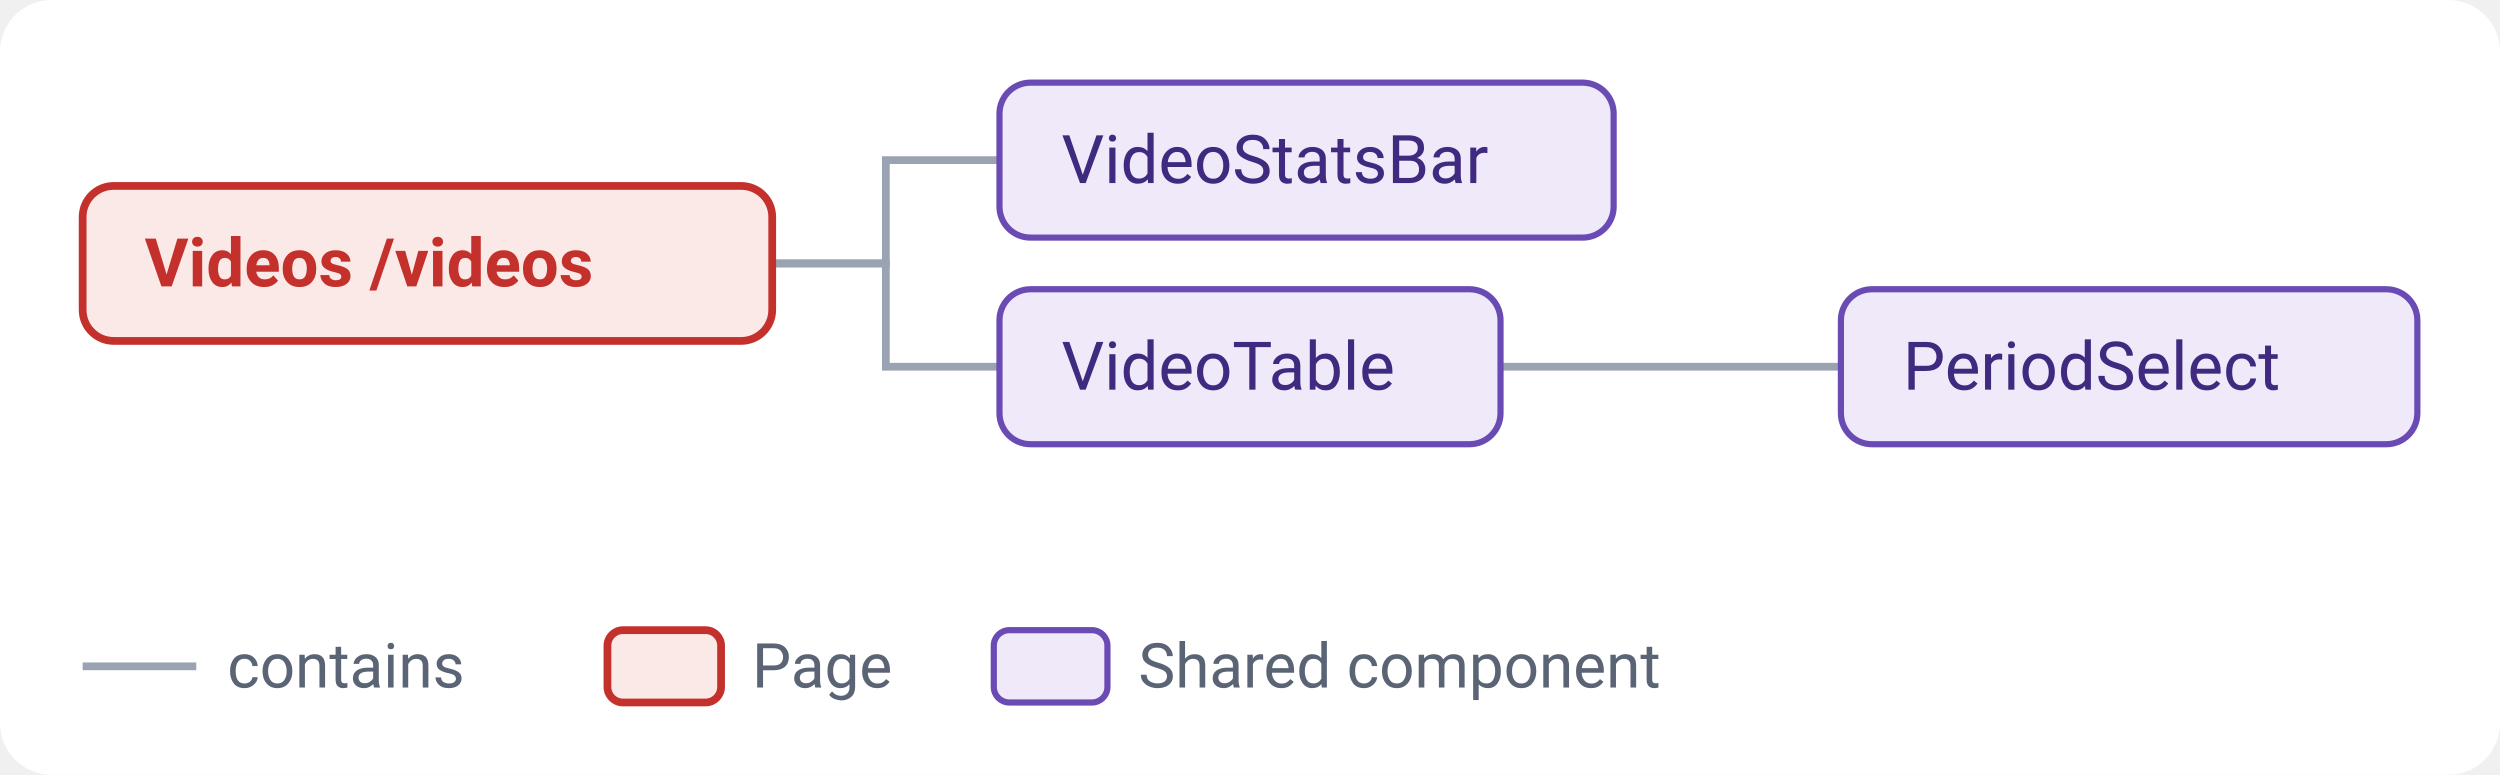
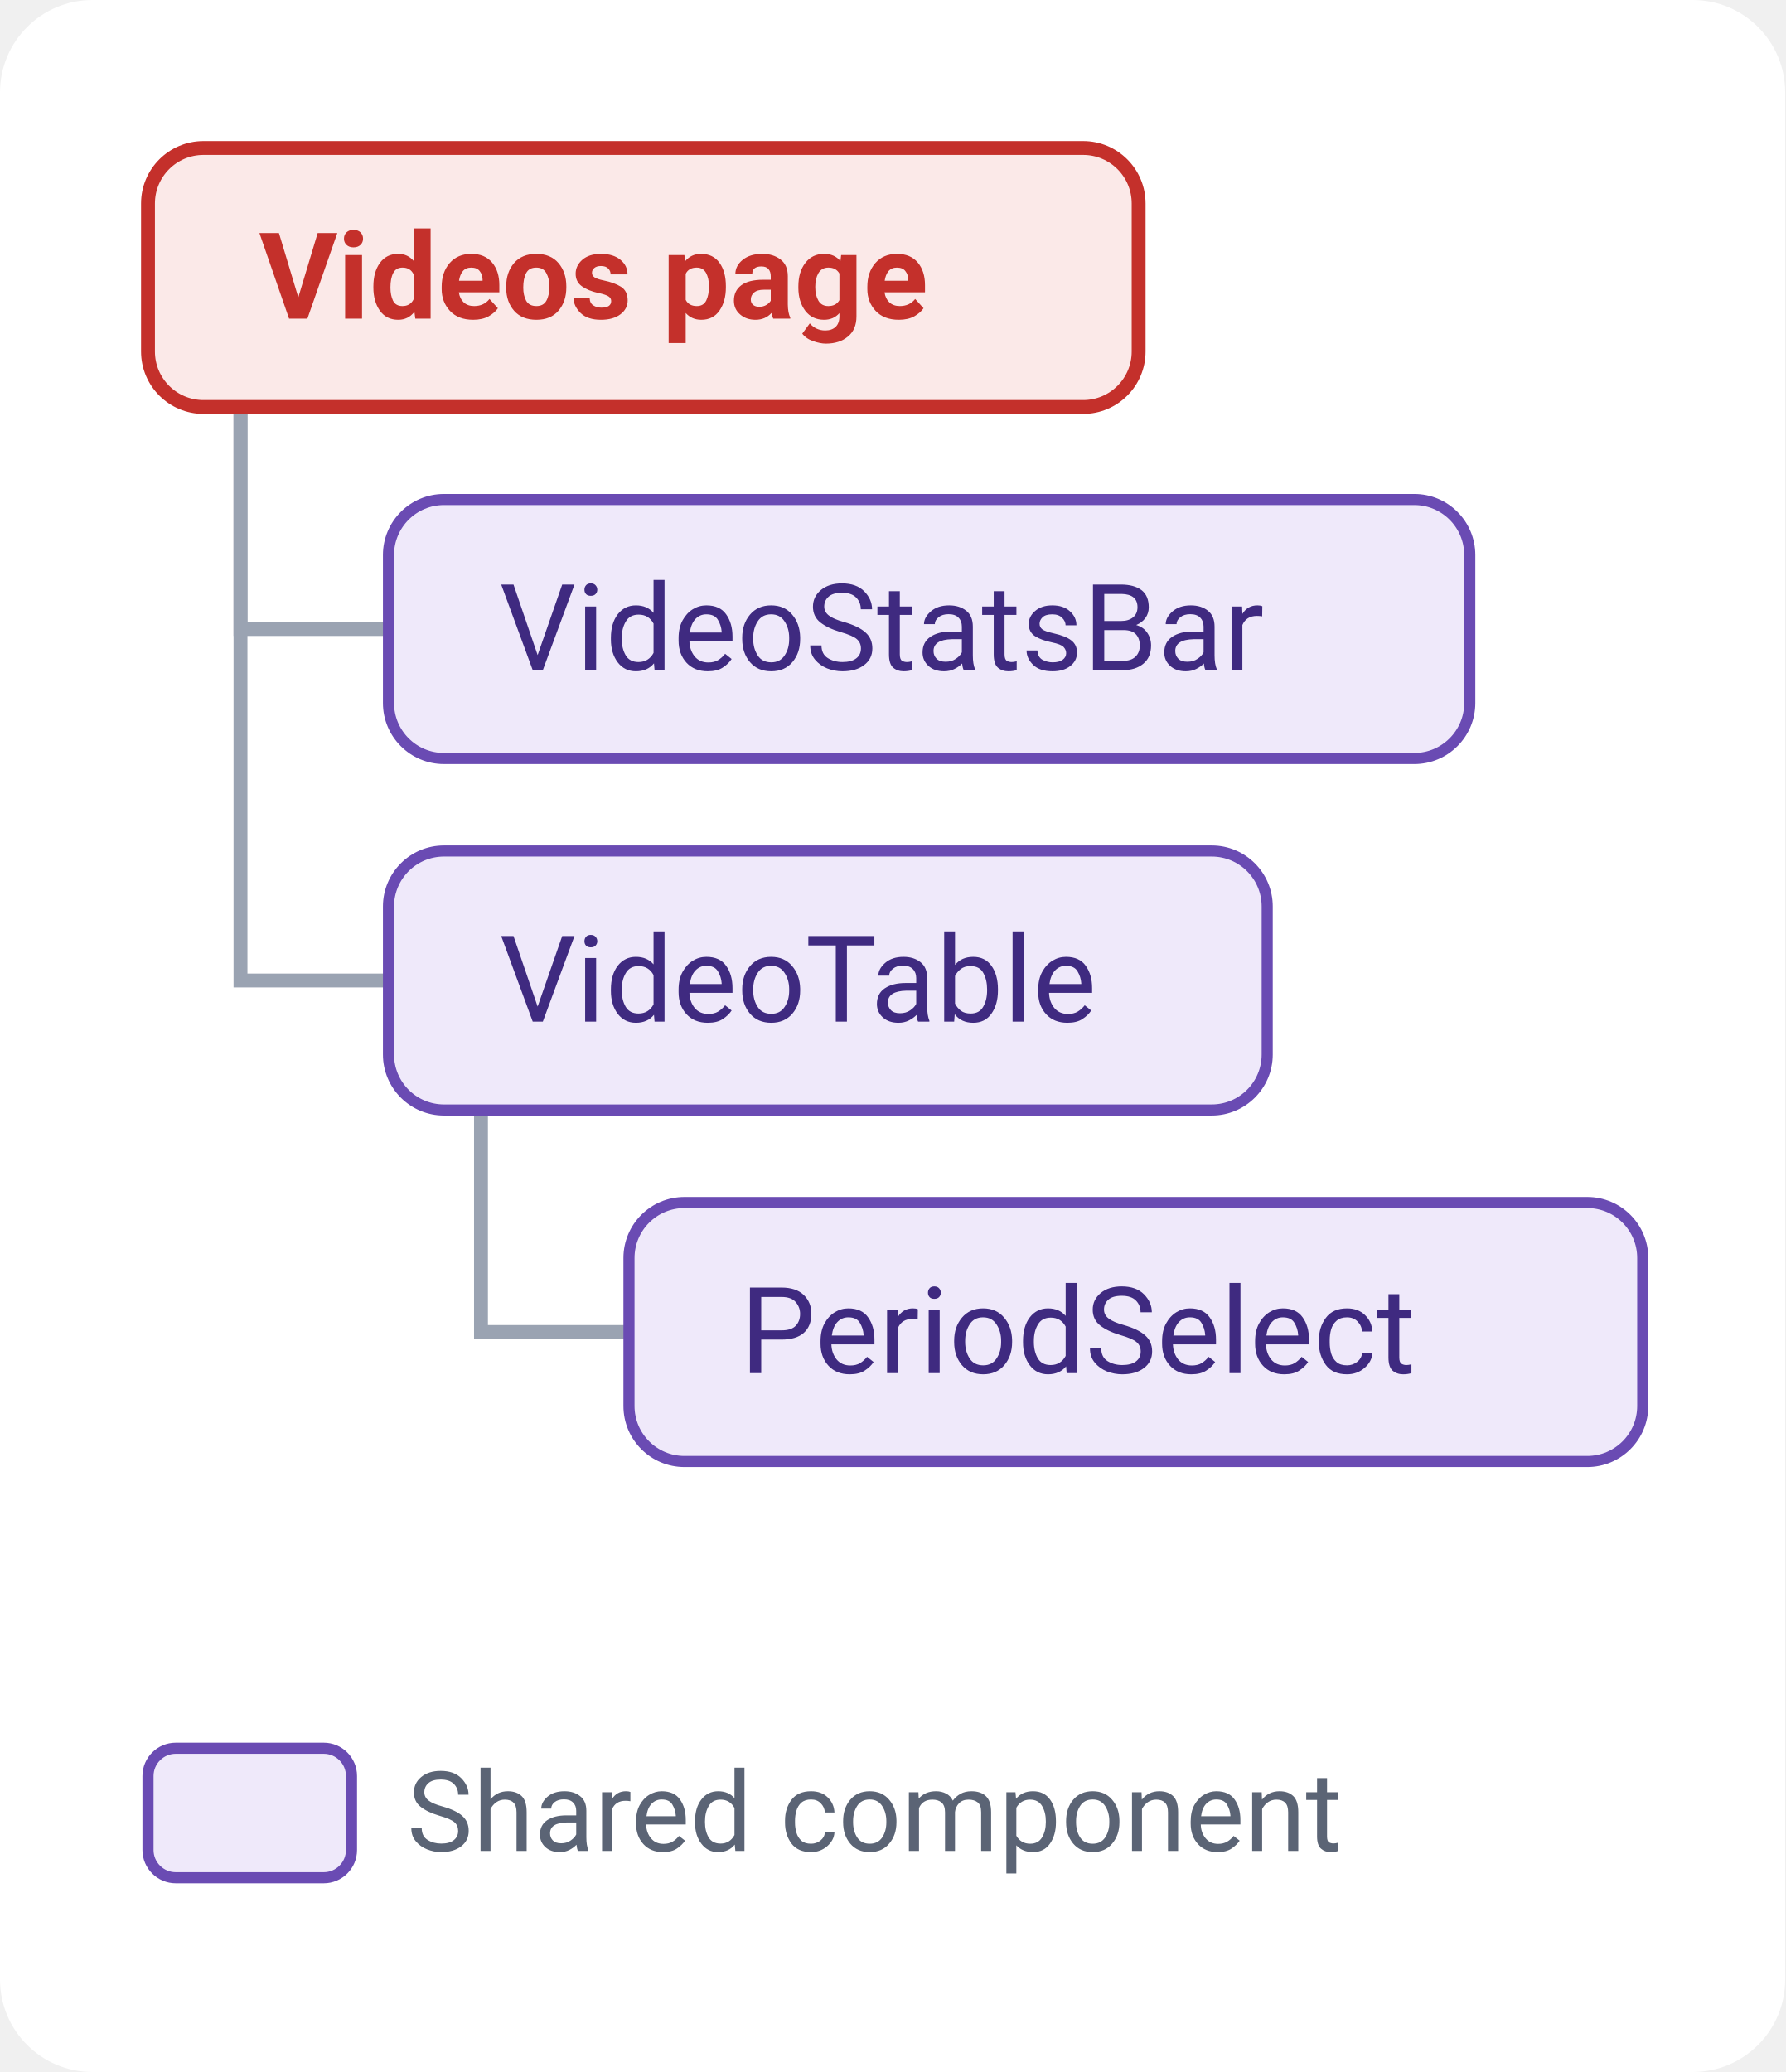
- <svg xmlns="http://www.w3.org/2000/svg" width="484" height="150" viewBox="0 0 484 150" role="img" aria-label="Components on the Videos page">
+ <svg xmlns="http://www.w3.org/2000/svg" width="193" height="224" viewBox="0 0 193 224" role="img" aria-label="Components on the Videos page">
  <style>
  .bg { fill: #ffffff; }
  text { font-family: system-ui, -apple-system, "Segoe UI", Roboto, Arial, sans-serif; font-size: 13px; dominant-baseline: central; }
  .edge { fill: none; stroke: #9aa3b2; stroke-width: 1.5; }
+   .note { font-size: 12px; fill: #5b6475; }
  .page rect { fill: #fbe9e8; stroke: #c4302b; stroke-width: 1.5; }
  .page text { fill: #c4302b; font-weight: 700; }
  .tab rect { fill: #e6effa; stroke: #2f6fb3; stroke-width: 1.2; }
  .tab text { fill: #1f4f85; font-weight: 600; }
  .sub rect { fill: #f3f7fc; stroke: #7da3cf; stroke-width: 1; stroke-dasharray: 4 3; }
  .sub text { fill: #1f4f85; }
  .comp rect { fill: #efe9fa; stroke: #6a4bb3; stroke-width: 1.2; }
  .comp text { fill: #3f2a80; }
  .local rect { fill: #f0f2f5; stroke: #8a93a3; stroke-width: 1; stroke-dasharray: 4 3; }
  .local text { fill: #1c2330; font-style: italic; }
+   g rect.badge { fill: #ffffff; stroke: #9aa3b2; stroke-width: 1; stroke-dasharray: none; }
+   g text.badge-text { font-size: 10px; font-weight: 700; font-style: normal; fill: #5b6475; text-anchor: middle; }
+   .legend-text { font-size: 12px; fill: #5b6475; }
  @media (prefers-color-scheme: dark) {
    .bg { fill: #1a1f27; }
    .edge { stroke: #5b6475; }
+     .note, .legend-text { fill: #9aa3b2; }
    .page rect { fill: #3a1e1d; stroke: #ff6b63; } .page text { fill: #ff8a80; }
    .tab rect { fill: #1b2a3d; stroke: #7db3ef; } .tab text { fill: #a9cdf5; }
    .sub rect { fill: #17212e; stroke: #4f79a8; } .sub text { fill: #a9cdf5; }
    .comp rect { fill: #2a2340; stroke: #b9a2f5; } .comp text { fill: #d6c9fb; }
    .local rect { fill: #222833; stroke: #6b7486; } .local text { fill: #e6e9ef; }
+     g rect.badge { fill: #1a1f27; stroke: #5b6475; } g text.badge-text { fill: #9aa3b2; }
  }
-   .legend-text { font-size: 12px; fill: #5b6475; }
-   @media (prefers-color-scheme: dark) { .legend-text { fill: #9aa3b2; } }
</style>
-   <rect class="bg" width="484" height="150" rx="10" />
-   <path class="edge" d="M290.5,71.0 H312.5 V71.0 H356.4" />
-   <path class="edge" d="M149.5,51.0 H171.5 V31.0 H193.5" />
-   <path class="edge" d="M149.5,51.0 H171.5 V71.0 H193.5" />
-   <g class="comp">
-     <rect x="193.5" y="16.0" width="118.9" height="30" rx="6" />
-     <text x="205.5" y="31.0">VideoStatsBar</text>
+   <rect class="bg" width="193" height="224" rx="10" />
+   <path class="edge" d="M26.0,44.0 V68.0 H42.0" />
+   <path class="edge" d="M26.0,44.0 V106.0 H42.0" />
+   <path class="edge" d="M52.0,120.0 V144.0 H68.0" />
+   <g class="page">
+     <rect x="16.0" y="16.0" width="107.1" height="28" rx="6" />
+     <text x="28.0" y="30.0">Videos page</text>
  </g>
  <g class="comp">
-     <rect x="356.4" y="56.0" width="111.6" height="30" rx="6" />
-     <text x="368.4" y="71.0">PeriodSelect</text>
+     <rect x="42.0" y="54.0" width="116.9" height="28" rx="6" />
+     <text x="54.0" y="68.0">VideoStatsBar</text>
  </g>
  <g class="comp">
-     <rect x="193.5" y="56.0" width="97.0" height="30" rx="6" />
-     <text x="205.5" y="71.0">VideoTable</text>
+     <rect x="42.0" y="92.0" width="95.0" height="28" rx="6" />
+     <text x="54.0" y="106.0">VideoTable</text>
  </g>
-   <g class="page">
-     <rect x="16.0" y="36.0" width="133.5" height="30" rx="6" />
-     <text x="28.0" y="51.0">Videos  /videos</text>
+   <g class="comp">
+     <rect x="68.0" y="130.0" width="109.6" height="28" rx="6" />
+     <text x="80.0" y="144.0">PeriodSelect</text>
  </g>
-   <path class="edge" d="M16.0,129.0 H38.0" />
-   <text class="legend-text" x="44.0" y="129.0">contains</text>
-   <g class="page">
-     <rect x="117.6" y="122.0" width="22" height="14" rx="3" />
+   <g aria-hidden="true">
+     <g class="comp">
+       <rect x="16.0" y="189" width="22" height="14" rx="3" />
+     </g>
+     <text class="legend-text" x="44.0" y="196">Shared component</text>
  </g>
-   <text class="legend-text" x="145.6" y="129.0">Page</text>
-   <g class="comp">
-     <rect x="192.4" y="122.0" width="22" height="14" rx="3" />
-   </g>
-   <text class="legend-text" x="220.4" y="129.0">Shared component</text>
</svg>
